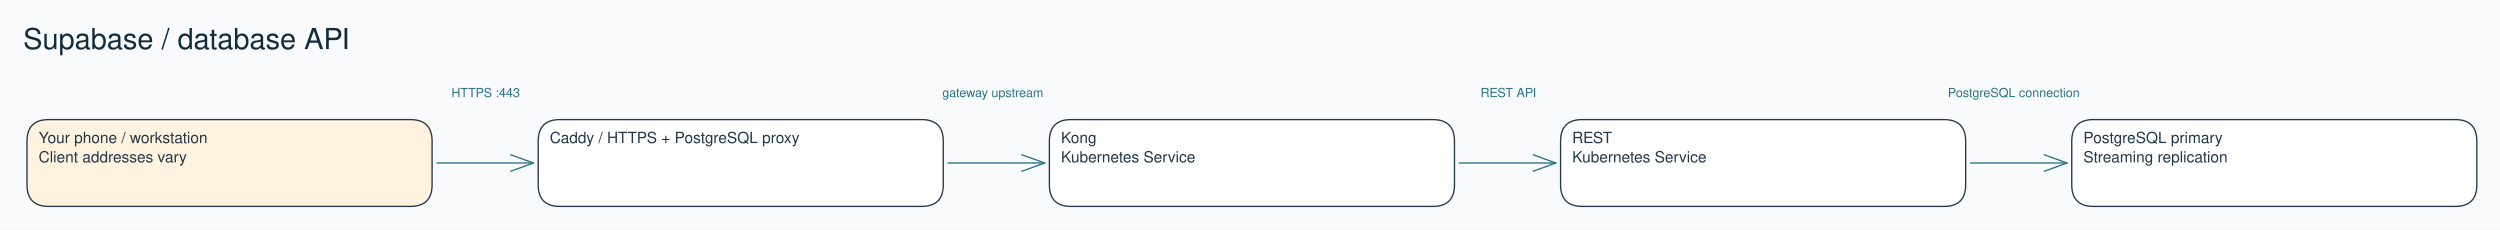
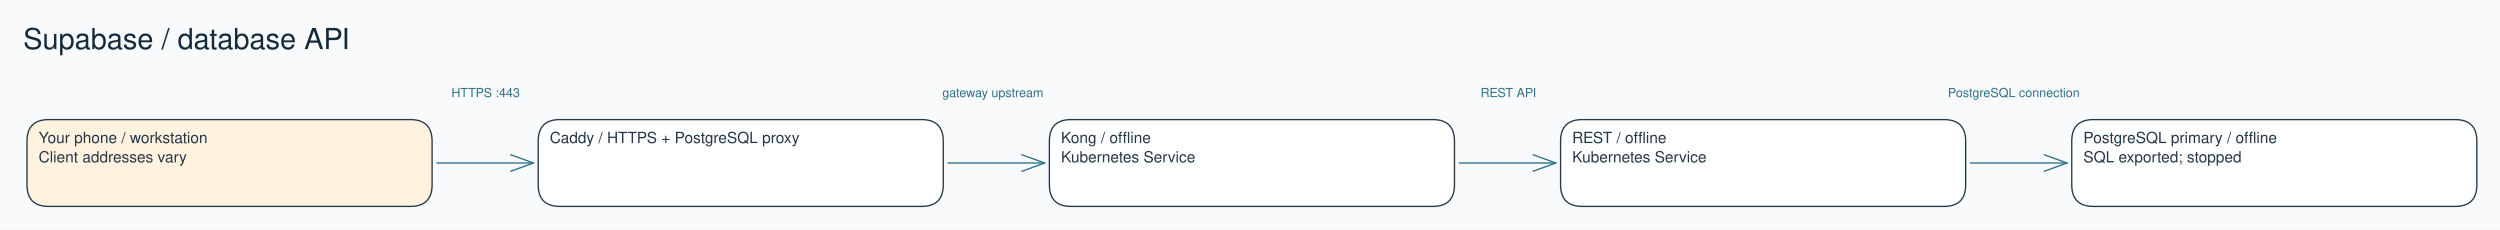
<svg xmlns="http://www.w3.org/2000/svg" version="1.1" viewBox="0 0 2592 238" width="2592" height="238">
  <defs>
    <style class="style-fonts">
      </style>
  </defs>
  <rect x="0" y="0" width="2592" height="238" fill="#f8fafc" />
  <g transform="translate(24 24) rotate(0 200.1 18.75)">
    <text x="0" y="26.851" font-family="Helvetica, sans-serif, Segoe UI Emoji" font-size="30px" fill="#142b3c" text-anchor="start" style="white-space: pre;" direction="ltr" dominant-baseline="alphabetic">Supabase / database API</text>
  </g>
  <g stroke-linecap="round" transform="translate(28 124) rotate(0 210 45)">
-     <path d="M22.5 0 C104.65 0, 186.8 0, 397.5 0 C412.5 0, 420 7.5, 420 22.5 C420 35.27, 420 48.03, 420 67.5 C420 82.5, 412.5 90, 397.5 90 C303.74 90, 209.97 90, 22.5 90 C7.5 90, 0 82.5, 0 67.5 C0 58.12, 0 48.74, 0 22.5 C0 7.5, 7.5 0, 22.5 0" stroke="none" stroke-width="0" fill="#fff3df" />
-     <path d="M22.5 0 C119.33 0, 216.17 0, 397.5 0 M22.5 0 C169.47 0, 316.43 0, 397.5 0 M397.5 0 C412.5 0, 420 7.5, 420 22.5 M397.5 0 C412.5 0, 420 7.5, 420 22.5 M420 22.5 C420 34.76, 420 47.01, 420 67.5 M420 22.5 C420 35.99, 420 49.48, 420 67.5 M420 67.5 C420 82.5, 412.5 90, 397.5 90 M420 67.5 C420 82.5, 412.5 90, 397.5 90 M397.5 90 C257.16 90, 116.82 90, 22.5 90 M397.5 90 C289.09 90, 180.68 90, 22.5 90 M22.5 90 C7.5 90, 0 82.5, 0 67.5 M22.5 90 C7.5 90, 0 82.5, 0 67.5 M0 67.5 C0 55.46, 0 43.43, 0 22.5 M0 67.5 C0 55.25, 0 43, 0 22.5 M0 22.5 C0 7.5, 7.5 0, 22.5 0 M0 22.5 C0 7.5, 7.5 0, 22.5 0" stroke="#263848" stroke-width="1.4" fill="none" />
+     <path d="M22.5 0 C172.1 0, 321.7 0, 397.5 0 C412.5 0, 420 7.5, 420 22.5 C420 32.04, 420 41.57, 420 67.5 C420 82.5, 412.5 90, 397.5 90 C296.69 90, 195.88 90, 22.5 90 C7.5 90, 0 82.5, 0 67.5 C0 49.61, 0 31.72, 0 22.5 C0 7.5, 7.5 0, 22.5 0" stroke="none" stroke-width="0" fill="#fff3df" />
+     <path d="M22.5 0 C119.35 0, 216.2 0, 397.5 0 M22.5 0 C112.45 0, 202.39 0, 397.5 0 M397.5 0 C412.5 0, 420 7.5, 420 22.5 M397.5 0 C412.5 0, 420 7.5, 420 22.5 M420 22.5 C420 32.85, 420 43.19, 420 67.5 M420 22.5 C420 31.75, 420 41, 420 67.5 M420 67.5 C420 82.5, 412.5 90, 397.5 90 M420 67.5 C420 82.5, 412.5 90, 397.5 90 M397.5 90 C279.26 90, 161.03 90, 22.5 90 M397.5 90 C310.69 90, 223.89 90, 22.5 90 M22.5 90 C7.5 90, 0 82.5, 0 67.5 M22.5 90 C7.5 90, 0 82.5, 0 67.5 M0 67.5 C0 56.31, 0 45.11, 0 22.5 M0 67.5 C0 51.3, 0 35.1, 0 22.5 M0 22.5 C0 7.5, 7.5 0, 22.5 0 M0 22.5 C0 7.5, 7.5 0, 22.5 0" stroke="#263848" stroke-width="1.4" fill="none" />
  </g>
  <g transform="translate(40 134) rotate(0 198 35)">
    <text x="0" y="14.32" font-family="Helvetica, sans-serif, Segoe UI Emoji" font-size="16px" fill="#233647" text-anchor="start" style="white-space: pre;" direction="ltr" dominant-baseline="alphabetic">Your phone / workstation</text>
    <text x="0" y="34.32" font-family="Helvetica, sans-serif, Segoe UI Emoji" font-size="16px" fill="#233647" text-anchor="start" style="white-space: pre;" direction="ltr" dominant-baseline="alphabetic">Client addresses vary</text>
  </g>
  <g stroke-linecap="round" transform="translate(558 124) rotate(0 210 45)">
-     <path d="M22.5 0 C119.64 0, 216.78 0, 397.5 0 C412.5 0, 420 7.5, 420 22.5 C420 37.55, 420 52.6, 420 67.5 C420 82.5, 412.5 90, 397.5 90 C277.17 90, 156.84 90, 22.5 90 C7.5 90, 0 82.5, 0 67.5 C0 54.23, 0 40.96, 0 22.5 C0 7.5, 7.5 0, 22.5 0" stroke="none" stroke-width="0" fill="#ffffff" />
-     <path d="M22.5 0 C119.34 0, 216.17 0, 397.5 0 M22.5 0 C148.46 0, 274.42 0, 397.5 0 M397.5 0 C412.5 0, 420 7.5, 420 22.5 M397.5 0 C412.5 0, 420 7.5, 420 22.5 M420 22.5 C420 36.33, 420 50.16, 420 67.5 M420 22.5 C420 35.05, 420 47.6, 420 67.5 M420 67.5 C420 82.5, 412.5 90, 397.5 90 M420 67.5 C420 82.5, 412.5 90, 397.5 90 M397.5 90 C320.4 90, 243.31 90, 22.5 90 M397.5 90 C277.22 90, 156.94 90, 22.5 90 M22.5 90 C7.5 90, 0 82.5, 0 67.5 M22.5 90 C7.5 90, 0 82.5, 0 67.5 M0 67.5 C0 56.65, 0 45.8, 0 22.5 M0 67.5 C0 57.37, 0 47.24, 0 22.5 M0 22.5 C0 7.5, 7.5 0, 22.5 0 M0 22.5 C0 7.5, 7.5 0, 22.5 0" stroke="#263848" stroke-width="1.4" fill="none" />
+     <path d="M22.5 0 C112.09 0, 201.67 0, 397.5 0 C412.5 0, 420 7.5, 420 22.5 C420 34.32, 420 46.14, 420 67.5 C420 82.5, 412.5 90, 397.5 90 C270.12 90, 142.74 90, 22.5 90 C7.5 90, 0 82.5, 0 67.5 C0 54.72, 0 41.93, 0 22.5 C0 7.5, 7.5 0, 22.5 0" stroke="none" stroke-width="0" fill="#ffffff" />
+     <path d="M22.5 0 C119.35 0, 216.2 0, 397.5 0 M22.5 0 C166.44 0, 310.38 0, 397.5 0 M397.5 0 C412.5 0, 420 7.5, 420 22.5 M397.5 0 C412.5 0, 420 7.5, 420 22.5 M420 22.5 C420 34.42, 420 46.34, 420 67.5 M420 22.5 C420 39.81, 420 57.11, 420 67.5 M420 67.5 C420 82.5, 412.5 90, 397.5 90 M420 67.5 C420 82.5, 412.5 90, 397.5 90 M397.5 90 C267.51 90, 137.52 90, 22.5 90 M397.5 90 C298.83 90, 200.16 90, 22.5 90 M22.5 90 C7.5 90, 0 82.5, 0 67.5 M22.5 90 C7.5 90, 0 82.5, 0 67.5 M0 67.5 C0 57.49, 0 47.49, 0 22.5 M0 67.5 C0 53.42, 0 39.34, 0 22.5 M0 22.5 C0 7.5, 7.5 0, 22.5 0 M0 22.5 C0 7.5, 7.5 0, 22.5 0" stroke="#263848" stroke-width="1.4" fill="none" />
  </g>
  <g transform="translate(570 134) rotate(0 198 35)">
    <text x="0" y="14.32" font-family="Helvetica, sans-serif, Segoe UI Emoji" font-size="16px" fill="#233647" text-anchor="start" style="white-space: pre;" direction="ltr" dominant-baseline="alphabetic">Caddy / HTTPS + PostgreSQL proxy</text>
  </g>
  <g stroke-linecap="round">
    <g transform="translate(453 169) rotate(0 50 0)">
-       <path d="M0 0 C25.82 0, 51.65 0, 100 0 M0 0 C27.99 0, 55.98 0, 100 0" stroke="#2c7185" stroke-width="1.4" fill="none" />
+       <path d="M0 0 C25.83 0, 51.66 0, 100 0 M0 0 C32.78 0, 65.57 0, 100 0" stroke="#2c7185" stroke-width="1.4" fill="none" />
    </g>
    <g transform="translate(453 169) rotate(0 50 0)">
-       <path d="M76.51 8.55 C82.57 6.34, 88.64 4.13, 100 0 M76.51 8.55 C83.08 6.16, 89.66 3.76, 100 0" stroke="#2c7185" stroke-width="1.4" fill="none" />
+       <path d="M76.51 8.55 C82.58 6.34, 88.64 4.13, 100 0 M76.51 8.55 C84.21 5.75, 91.91 2.94, 100 0" stroke="#2c7185" stroke-width="1.4" fill="none" />
    </g>
    <g transform="translate(453 169) rotate(0 50 0)">
-       <path d="M76.51 -8.55 C82.57 -6.34, 88.64 -4.13, 100 0 M76.51 -8.55 C83.08 -6.16, 89.66 -3.76, 100 0" stroke="#2c7185" stroke-width="1.4" fill="none" />
+       <path d="M76.51 -8.55 C82.58 -6.34, 88.64 -4.13, 100 0 M76.51 -8.55 C84.21 -5.75, 91.91 -2.94, 100 0" stroke="#2c7185" stroke-width="1.4" fill="none" />
    </g>
  </g>
  <mask />
  <g transform="translate(468 89) rotate(0 37.7 8.125)">
    <text x="0" y="11.635" font-family="Helvetica, sans-serif, Segoe UI Emoji" font-size="13px" fill="#2c7185" text-anchor="start" style="white-space: pre;" direction="ltr" dominant-baseline="alphabetic">HTTPS :443</text>
  </g>
  <g stroke-linecap="round" transform="translate(1088 124) rotate(0 210 45)">
-     <path d="M22.5 0 C149.62 0, 276.73 0, 397.5 0 C412.5 0, 420 7.5, 420 22.5 C420 33.11, 420 43.73, 420 67.5 C420 82.5, 412.5 90, 397.5 90 C299.04 90, 200.57 90, 22.5 90 C7.5 90, 0 82.5, 0 67.5 C0 55.45, 0 43.39, 0 22.5 C0 7.5, 7.5 0, 22.5 0" stroke="none" stroke-width="0" fill="#ffffff" />
-     <path d="M22.5 0 C119.34 0, 216.19 0, 397.5 0 M22.5 0 C106.45 0, 190.41 0, 397.5 0 M397.5 0 C412.5 0, 420 7.5, 420 22.5 M397.5 0 C412.5 0, 420 7.5, 420 22.5 M420 22.5 C420 39.48, 420 56.46, 420 67.5 M420 22.5 C420 33.16, 420 43.83, 420 67.5 M420 67.5 C420 82.5, 412.5 90, 397.5 90 M420 67.5 C420 82.5, 412.5 90, 397.5 90 M397.5 90 C296.9 90, 196.29 90, 22.5 90 M397.5 90 C253.49 90, 109.48 90, 22.5 90 M22.5 90 C7.5 90, 0 82.5, 0 67.5 M22.5 90 C7.5 90, 0 82.5, 0 67.5 M0 67.5 C0 50.03, 0 32.55, 0 22.5 M0 67.5 C0 52.62, 0 37.73, 0 22.5 M0 22.5 C0 7.5, 7.5 0, 22.5 0 M0 22.5 C0 7.5, 7.5 0, 22.5 0" stroke="#263848" stroke-width="1.4" fill="none" />
+     <path d="M22.5 0 C142.06 0, 261.63 0, 397.5 0 C412.5 0, 420 7.5, 420 22.5 C420 38.88, 420 55.26, 420 67.5 C420 82.5, 412.5 90, 397.5 90 C291.99 90, 186.48 90, 22.5 90 C7.5 90, 0 82.5, 0 67.5 C0 55.93, 0 44.37, 0 22.5 C0 7.5, 7.5 0, 22.5 0" stroke="none" stroke-width="0" fill="#ffffff" />
+     <path d="M22.5 0 C119.36 0, 216.22 0, 397.5 0 M22.5 0 C124.43 0, 226.36 0, 397.5 0 M397.5 0 C412.5 0, 420 7.5, 420 22.5 M397.5 0 C412.5 0, 420 7.5, 420 22.5 M420 22.5 C420 37.57, 420 52.64, 420 67.5 M420 22.5 C420 37.92, 420 53.34, 420 67.5 M420 67.5 C420 82.5, 412.5 90, 397.5 90 M420 67.5 C420 82.5, 412.5 90, 397.5 90 M397.5 90 C319 90, 240.5 90, 22.5 90 M397.5 90 C275.1 90, 152.7 90, 22.5 90 M22.5 90 C7.5 90, 0 82.5, 0 67.5 M22.5 90 C7.5 90, 0 82.5, 0 67.5 M0 67.5 C0 50.87, 0 34.23, 0 22.5 M0 67.5 C0 57.67, 0 47.83, 0 22.5 M0 22.5 C0 7.5, 7.5 0, 22.5 0 M0 22.5 C0 7.5, 7.5 0, 22.5 0" stroke="#263848" stroke-width="1.4" fill="none" />
  </g>
  <g transform="translate(1100 134) rotate(0 198 35)">
-     <text x="0" y="14.32" font-family="Helvetica, sans-serif, Segoe UI Emoji" font-size="16px" fill="#233647" text-anchor="start" style="white-space: pre;" direction="ltr" dominant-baseline="alphabetic">Kong</text>
+     <text x="0" y="14.32" font-family="Helvetica, sans-serif, Segoe UI Emoji" font-size="16px" fill="#233647" text-anchor="start" style="white-space: pre;" direction="ltr" dominant-baseline="alphabetic">Kong / offline</text>
    <text x="0" y="34.32" font-family="Helvetica, sans-serif, Segoe UI Emoji" font-size="16px" fill="#233647" text-anchor="start" style="white-space: pre;" direction="ltr" dominant-baseline="alphabetic">Kubernetes Service</text>
  </g>
  <g stroke-linecap="round">
    <g transform="translate(983 169) rotate(0 50 0)">
-       <path d="M0 0 C25.83 0, 51.65 0, 100 0 M0 0 C36.79 0, 73.57 0, 100 0" stroke="#2c7185" stroke-width="1.4" fill="none" />
+       <path d="M0 0 C25.83 0, 51.66 0, 100 0 M0 0 C21.58 0, 43.16 0, 100 0" stroke="#2c7185" stroke-width="1.4" fill="none" />
    </g>
    <g transform="translate(983 169) rotate(0 50 0)">
-       <path d="M76.51 8.55 C82.57 6.34, 88.64 4.13, 100 0 M76.51 8.55 C85.15 5.41, 93.79 2.26, 100 0" stroke="#2c7185" stroke-width="1.4" fill="none" />
+       <path d="M76.51 8.55 C82.58 6.34, 88.64 4.13, 100 0 M76.51 8.55 C81.58 6.71, 86.65 4.86, 100 0" stroke="#2c7185" stroke-width="1.4" fill="none" />
    </g>
    <g transform="translate(983 169) rotate(0 50 0)">
-       <path d="M76.51 -8.55 C82.57 -6.34, 88.64 -4.13, 100 0 M76.51 -8.55 C85.15 -5.41, 93.79 -2.26, 100 0" stroke="#2c7185" stroke-width="1.4" fill="none" />
+       <path d="M76.51 -8.55 C82.58 -6.34, 88.64 -4.13, 100 0 M76.51 -8.55 C81.58 -6.71, 86.65 -4.86, 100 0" stroke="#2c7185" stroke-width="1.4" fill="none" />
    </g>
  </g>
  <mask />
  <g transform="translate(977 89) rotate(0 60.32 8.125)">
    <text x="0" y="11.635" font-family="Helvetica, sans-serif, Segoe UI Emoji" font-size="13px" fill="#2c7185" text-anchor="start" style="white-space: pre;" direction="ltr" dominant-baseline="alphabetic">gateway upstream</text>
  </g>
  <g stroke-linecap="round" transform="translate(1618 124) rotate(0 210 45)">
-     <path d="M22.5 0 C104.59 0, 186.68 0, 397.5 0 C412.5 0, 420 7.5, 420 22.5 C420 37.68, 420 52.85, 420 67.5 C420 82.5, 412.5 90, 397.5 90 C320.9 90, 244.31 90, 22.5 90 C7.5 90, 0 82.5, 0 67.5 C0 56.66, 0 45.82, 0 22.5 C0 7.5, 7.5 0, 22.5 0" stroke="none" stroke-width="0" fill="#ffffff" />
-     <path d="M22.5 0 C119.35 0, 216.2 0, 397.5 0 M22.5 0 C139.44 0, 256.39 0, 397.5 0 M397.5 0 C412.5 0, 420 7.5, 420 22.5 M397.5 0 C412.5 0, 420 7.5, 420 22.5 M420 22.5 C420 33.63, 420 44.77, 420 67.5 M420 22.5 C420 40.28, 420 58.05, 420 67.5 M420 67.5 C420 82.5, 412.5 90, 397.5 90 M420 67.5 C420 82.5, 412.5 90, 397.5 90 M397.5 90 C273.39 90, 149.27 90, 22.5 90 M397.5 90 C304.76 90, 212.02 90, 22.5 90 M22.5 90 C7.5 90, 0 82.5, 0 67.5 M22.5 90 C7.5 90, 0 82.5, 0 67.5 M0 67.5 C0 52.4, 0 37.3, 0 22.5 M0 67.5 C0 56.86, 0 46.22, 0 22.5 M0 22.5 C0 7.5, 7.5 0, 22.5 0 M0 22.5 C0 7.5, 7.5 0, 22.5 0" stroke="#263848" stroke-width="1.4" fill="none" />
+     <path d="M22.5 0 C172.04 0, 321.58 0, 397.5 0 C412.5 0, 420 7.5, 420 22.5 C420 34.45, 420 46.39, 420 67.5 C420 82.5, 412.5 90, 397.5 90 C313.86 90, 230.21 90, 22.5 90 C7.5 90, 0 82.5, 0 67.5 C0 57.15, 0 46.8, 0 22.5 C0 7.5, 7.5 0, 22.5 0" stroke="none" stroke-width="0" fill="#ffffff" />
+     <path d="M22.5 0 C119.37 0, 216.23 0, 397.5 0 M22.5 0 C157.42 0, 292.35 0, 397.5 0 M397.5 0 C412.5 0, 420 7.5, 420 22.5 M397.5 0 C412.5 0, 420 7.5, 420 22.5 M420 22.5 C420 31.72, 420 40.94, 420 67.5 M420 22.5 C420 36.03, 420 49.57, 420 67.5 M420 67.5 C420 82.5, 412.5 90, 397.5 90 M420 67.5 C420 82.5, 412.5 90, 397.5 90 M397.5 90 C295.49 90, 193.48 90, 22.5 90 M397.5 90 C251.37 90, 105.24 90, 22.5 90 M22.5 90 C7.5 90, 0 82.5, 0 67.5 M22.5 90 C7.5 90, 0 82.5, 0 67.5 M0 67.5 C0 53.24, 0 38.98, 0 22.5 M0 67.5 C0 52.91, 0 38.32, 0 22.5 M0 22.5 C0 7.5, 7.5 0, 22.5 0 M0 22.5 C0 7.5, 7.5 0, 22.5 0" stroke="#263848" stroke-width="1.4" fill="none" />
  </g>
  <g transform="translate(1630 134) rotate(0 198 35)">
-     <text x="0" y="14.32" font-family="Helvetica, sans-serif, Segoe UI Emoji" font-size="16px" fill="#233647" text-anchor="start" style="white-space: pre;" direction="ltr" dominant-baseline="alphabetic">REST</text>
+     <text x="0" y="14.32" font-family="Helvetica, sans-serif, Segoe UI Emoji" font-size="16px" fill="#233647" text-anchor="start" style="white-space: pre;" direction="ltr" dominant-baseline="alphabetic">REST / offline</text>
    <text x="0" y="34.32" font-family="Helvetica, sans-serif, Segoe UI Emoji" font-size="16px" fill="#233647" text-anchor="start" style="white-space: pre;" direction="ltr" dominant-baseline="alphabetic">Kubernetes Service</text>
  </g>
  <g stroke-linecap="round">
    <g transform="translate(1513 169) rotate(0 50 0)">
-       <path d="M0 0 C25.83 0, 51.66 0, 100 0 M0 0 C25.58 0, 51.17 0, 100 0" stroke="#2c7185" stroke-width="1.4" fill="none" />
+       <path d="M0 0 C25.83 0, 51.66 0, 100 0 M0 0 C30.38 0, 60.76 0, 100 0" stroke="#2c7185" stroke-width="1.4" fill="none" />
    </g>
    <g transform="translate(1513 169) rotate(0 50 0)">
-       <path d="M76.51 8.55 C82.58 6.34, 88.64 4.13, 100 0 M76.51 8.55 C82.52 6.36, 88.53 4.18, 100 0" stroke="#2c7185" stroke-width="1.4" fill="none" />
+       <path d="M76.51 8.55 C82.58 6.34, 88.64 4.13, 100 0 M76.51 8.55 C83.64 5.95, 90.78 3.36, 100 0" stroke="#2c7185" stroke-width="1.4" fill="none" />
    </g>
    <g transform="translate(1513 169) rotate(0 50 0)">
-       <path d="M76.51 -8.55 C82.58 -6.34, 88.64 -4.13, 100 0 M76.51 -8.55 C82.52 -6.36, 88.53 -4.18, 100 0" stroke="#2c7185" stroke-width="1.4" fill="none" />
+       <path d="M76.51 -8.55 C82.58 -6.34, 88.64 -4.13, 100 0 M76.51 -8.55 C83.64 -5.95, 90.78 -3.36, 100 0" stroke="#2c7185" stroke-width="1.4" fill="none" />
    </g>
  </g>
  <mask />
  <g transform="translate(1535 89) rotate(0 30.16 8.125)">
    <text x="0" y="11.635" font-family="Helvetica, sans-serif, Segoe UI Emoji" font-size="13px" fill="#2c7185" text-anchor="start" style="white-space: pre;" direction="ltr" dominant-baseline="alphabetic">REST API</text>
  </g>
  <g stroke-linecap="round" transform="translate(2148 124) rotate(0 210 45)">
-     <path d="M22.5 0 C134.57 0, 246.64 0, 397.5 0 C412.5 0, 420 7.5, 420 22.5 C420 33.24, 420 43.98, 420 67.5 C420 82.5, 412.5 90, 397.5 90 C267.77 90, 138.04 90, 22.5 90 C7.5 90, 0 82.5, 0 67.5 C0 57.88, 0 48.26, 0 22.5 C0 7.5, 7.5 0, 22.5 0" stroke="none" stroke-width="0" fill="#ffffff" />
-     <path d="M22.5 0 C119.36 0, 216.21 0, 397.5 0 M22.5 0 C172.43 0, 322.37 0, 397.5 0 M397.5 0 C412.5 0, 420 7.5, 420 22.5 M397.5 0 C412.5 0, 420 7.5, 420 22.5 M420 22.5 C420 36.78, 420 51.07, 420 67.5 M420 22.5 C420 38.39, 420 54.28, 420 67.5 M420 67.5 C420 82.5, 412.5 90, 397.5 90 M420 67.5 C420 82.5, 412.5 90, 397.5 90 M397.5 90 C249.88 90, 102.26 90, 22.5 90 M397.5 90 C281.03 90, 164.56 90, 22.5 90 M22.5 90 C7.5 90, 0 82.5, 0 67.5 M22.5 90 C7.5 90, 0 82.5, 0 67.5 M0 67.5 C0 54.77, 0 42.05, 0 22.5 M0 67.5 C0 52.11, 0 36.71, 0 22.5 M0 22.5 C0 7.5, 7.5 0, 22.5 0 M0 22.5 C0 7.5, 7.5 0, 22.5 0" stroke="#263848" stroke-width="1.4" fill="none" />
+     <path d="M22.5 0 C127.02 0, 231.53 0, 397.5 0 C412.5 0, 420 7.5, 420 22.5 C420 39.01, 420 55.52, 420 67.5 C420 82.5, 412.5 90, 397.5 90 C260.72 90, 123.94 90, 22.5 90 C7.5 90, 0 82.5, 0 67.5 C0 58.37, 0 49.23, 0 22.5 C0 7.5, 7.5 0, 22.5 0" stroke="none" stroke-width="0" fill="#ffffff" />
+     <path d="M22.5 0 C119.37 0, 216.24 0, 397.5 0 M22.5 0 C115.41 0, 208.33 0, 397.5 0 M397.5 0 C412.5 0, 420 7.5, 420 22.5 M397.5 0 C412.5 0, 420 7.5, 420 22.5 M420 22.5 C420 34.87, 420 47.24, 420 67.5 M420 22.5 C420 34.15, 420 45.79, 420 67.5 M420 67.5 C420 82.5, 412.5 90, 397.5 90 M420 67.5 C420 82.5, 412.5 90, 397.5 90 M397.5 90 C271.98 90, 146.47 90, 22.5 90 M397.5 90 C302.64 90, 207.77 90, 22.5 90 M22.5 90 C7.5 90, 0 82.5, 0 67.5 M22.5 90 C7.5 90, 0 82.5, 0 67.5 M0 67.5 C0 55.62, 0 43.73, 0 22.5 M0 67.5 C0 57.16, 0 46.81, 0 22.5 M0 22.5 C0 7.5, 7.5 0, 22.5 0 M0 22.5 C0 7.5, 7.5 0, 22.5 0" stroke="#263848" stroke-width="1.4" fill="none" />
  </g>
  <g transform="translate(2160 134) rotate(0 198 35)">
-     <text x="0" y="14.32" font-family="Helvetica, sans-serif, Segoe UI Emoji" font-size="16px" fill="#233647" text-anchor="start" style="white-space: pre;" direction="ltr" dominant-baseline="alphabetic">PostgreSQL primary</text>
-     <text x="0" y="34.32" font-family="Helvetica, sans-serif, Segoe UI Emoji" font-size="16px" fill="#233647" text-anchor="start" style="white-space: pre;" direction="ltr" dominant-baseline="alphabetic">Streaming replication</text>
+     <text x="0" y="14.32" font-family="Helvetica, sans-serif, Segoe UI Emoji" font-size="16px" fill="#233647" text-anchor="start" style="white-space: pre;" direction="ltr" dominant-baseline="alphabetic">PostgreSQL primary / offline</text>
+     <text x="0" y="34.32" font-family="Helvetica, sans-serif, Segoe UI Emoji" font-size="16px" fill="#233647" text-anchor="start" style="white-space: pre;" direction="ltr" dominant-baseline="alphabetic">SQL exported; stopped</text>
  </g>
  <g stroke-linecap="round">
    <g transform="translate(2043 169) rotate(0 50 0)">
-       <path d="M0 0 C25.83 0, 51.66 0, 100 0 M0 0 C34.38 0, 68.76 0, 100 0" stroke="#2c7185" stroke-width="1.4" fill="none" />
+       <path d="M0 0 C25.83 0, 51.67 0, 100 0 M0 0 C39.18 0, 78.35 0, 100 0" stroke="#2c7185" stroke-width="1.4" fill="none" />
    </g>
    <g transform="translate(2043 169) rotate(0 50 0)">
-       <path d="M76.51 8.55 C82.58 6.34, 88.64 4.13, 100 0 M76.51 8.55 C84.58 5.61, 92.66 2.67, 100 0" stroke="#2c7185" stroke-width="1.4" fill="none" />
+       <path d="M76.51 8.55 C82.58 6.34, 88.65 4.13, 100 0 M76.51 8.55 C85.71 5.2, 94.91 1.85, 100 0" stroke="#2c7185" stroke-width="1.4" fill="none" />
    </g>
    <g transform="translate(2043 169) rotate(0 50 0)">
-       <path d="M76.51 -8.55 C82.58 -6.34, 88.64 -4.13, 100 0 M76.51 -8.55 C84.58 -5.61, 92.66 -2.67, 100 0" stroke="#2c7185" stroke-width="1.4" fill="none" />
+       <path d="M76.51 -8.55 C82.58 -6.34, 88.65 -4.13, 100 0 M76.51 -8.55 C85.71 -5.2, 94.91 -1.85, 100 0" stroke="#2c7185" stroke-width="1.4" fill="none" />
    </g>
  </g>
  <mask />
  <g transform="translate(2019.5 89) rotate(0 79.17 8.125)">
    <text x="0" y="11.635" font-family="Helvetica, sans-serif, Segoe UI Emoji" font-size="13px" fill="#2c7185" text-anchor="start" style="white-space: pre;" direction="ltr" dominant-baseline="alphabetic">PostgreSQL connection</text>
  </g>
</svg>
